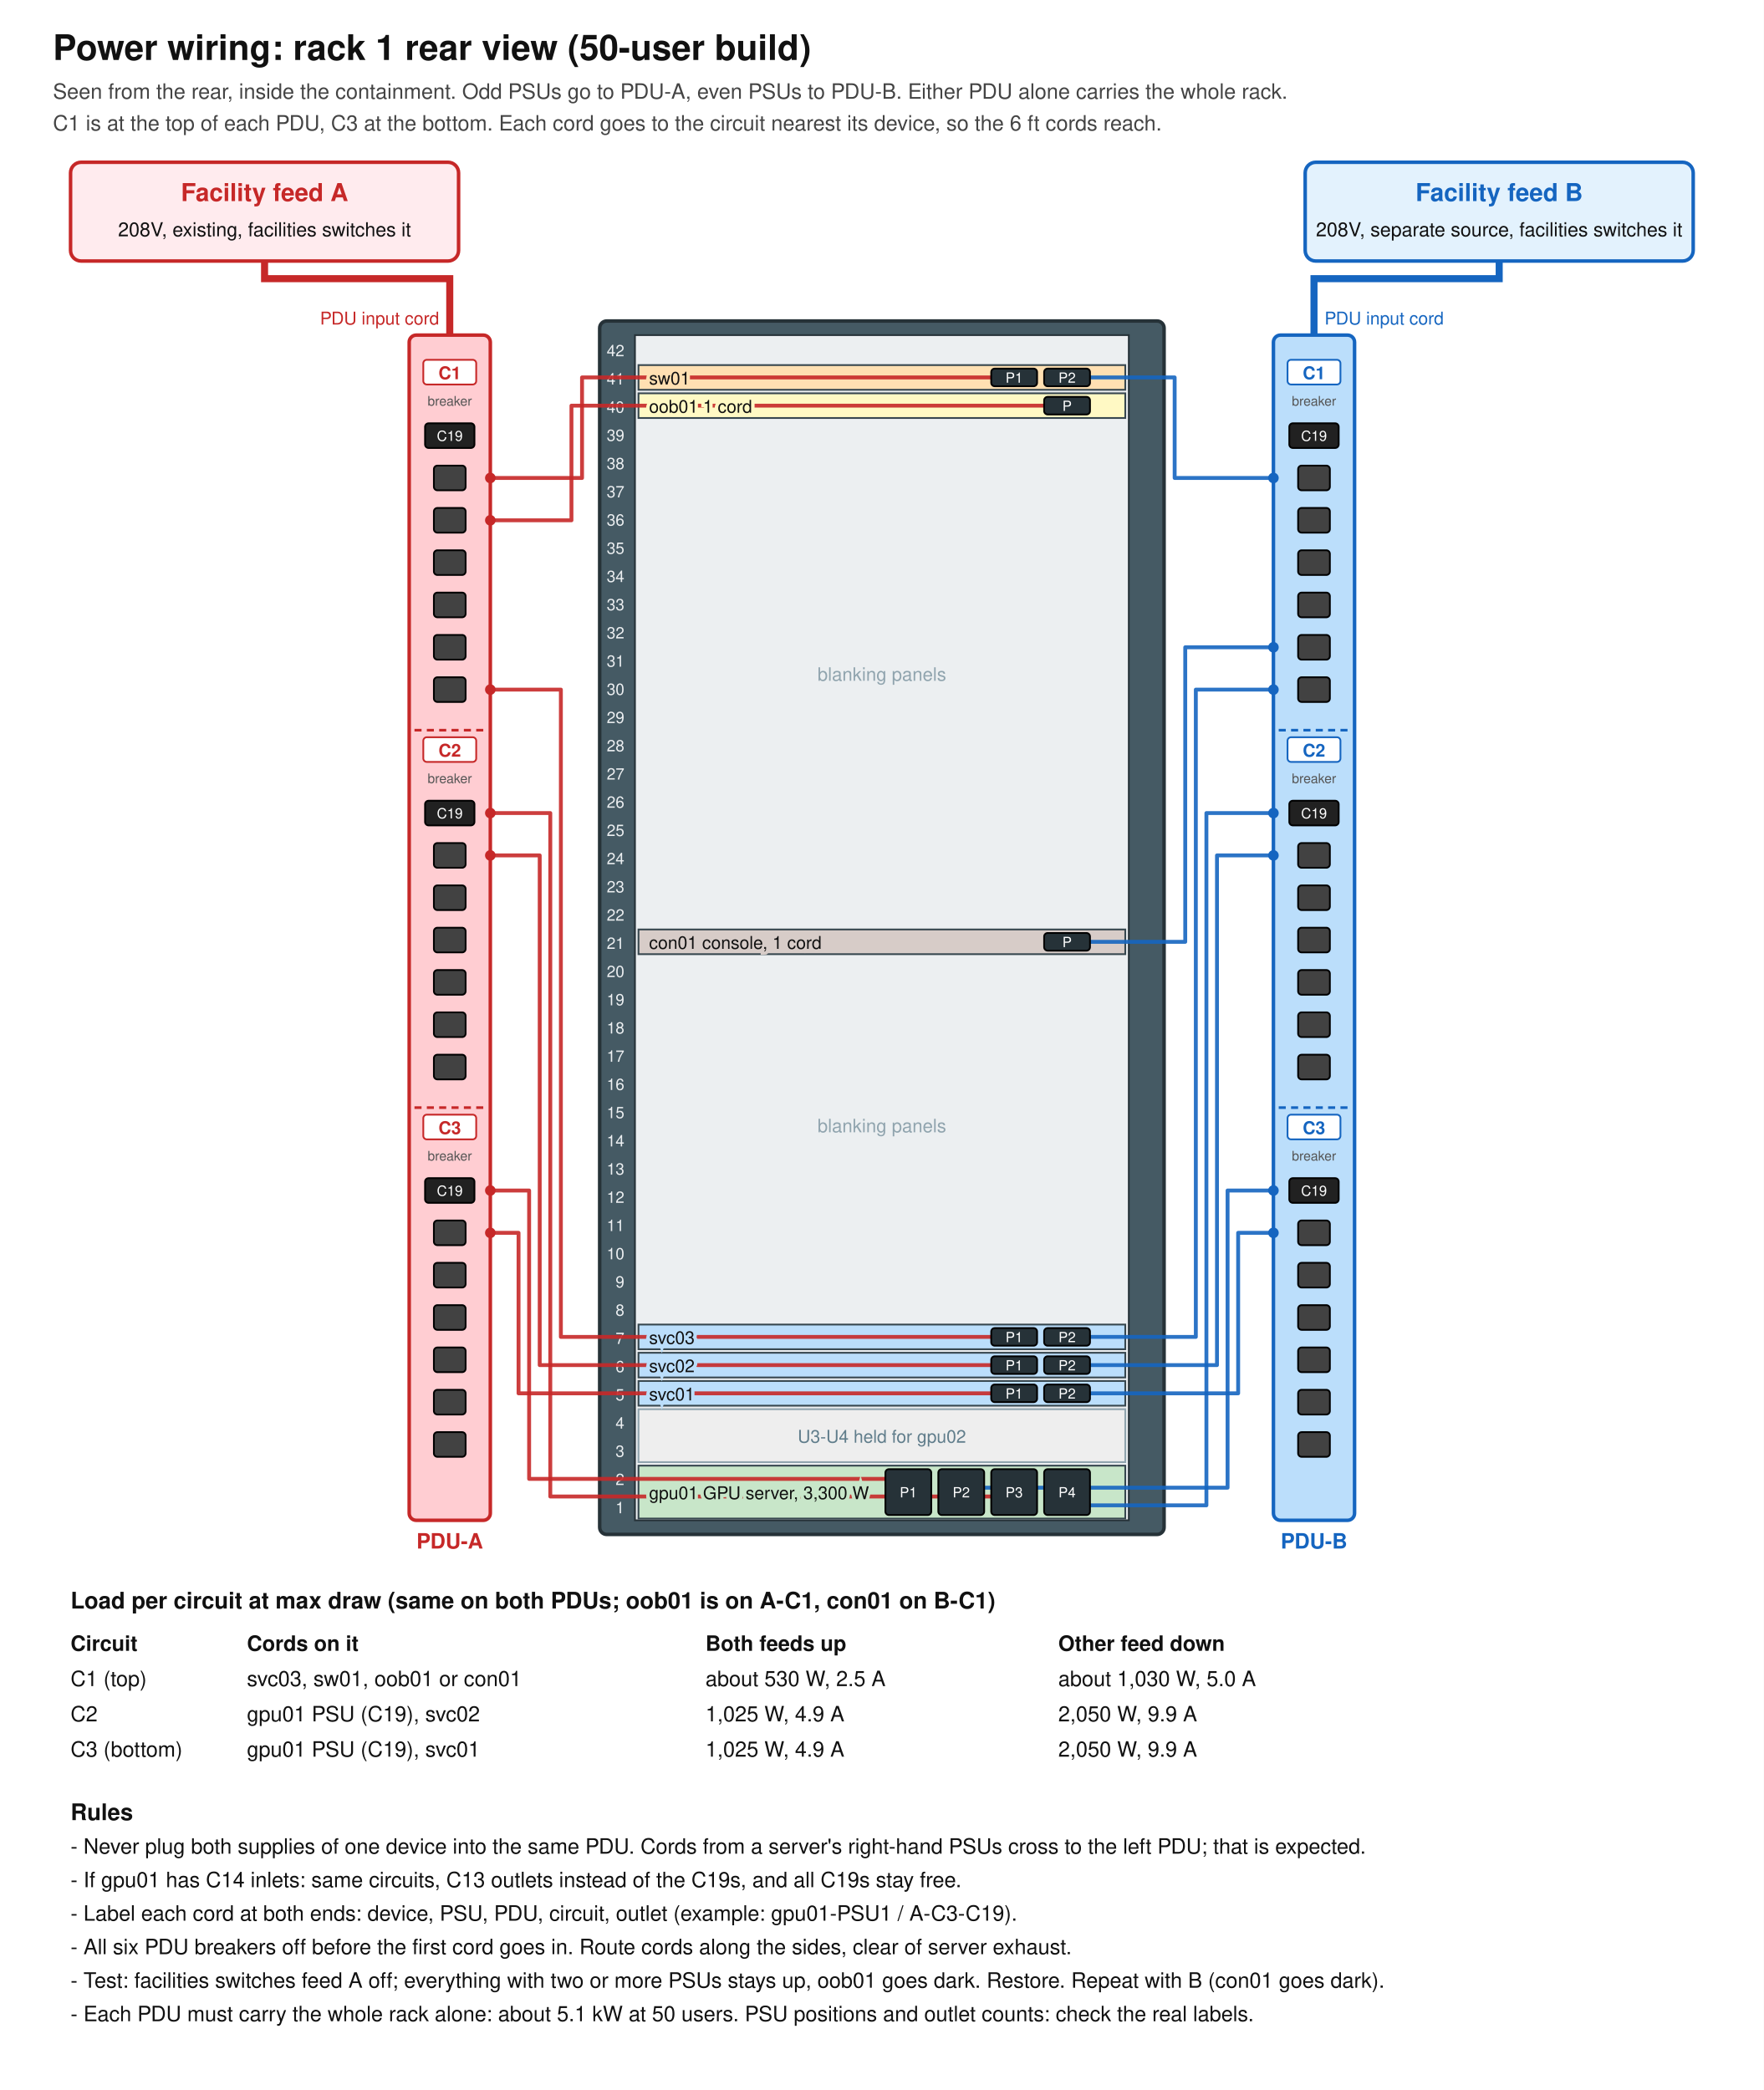
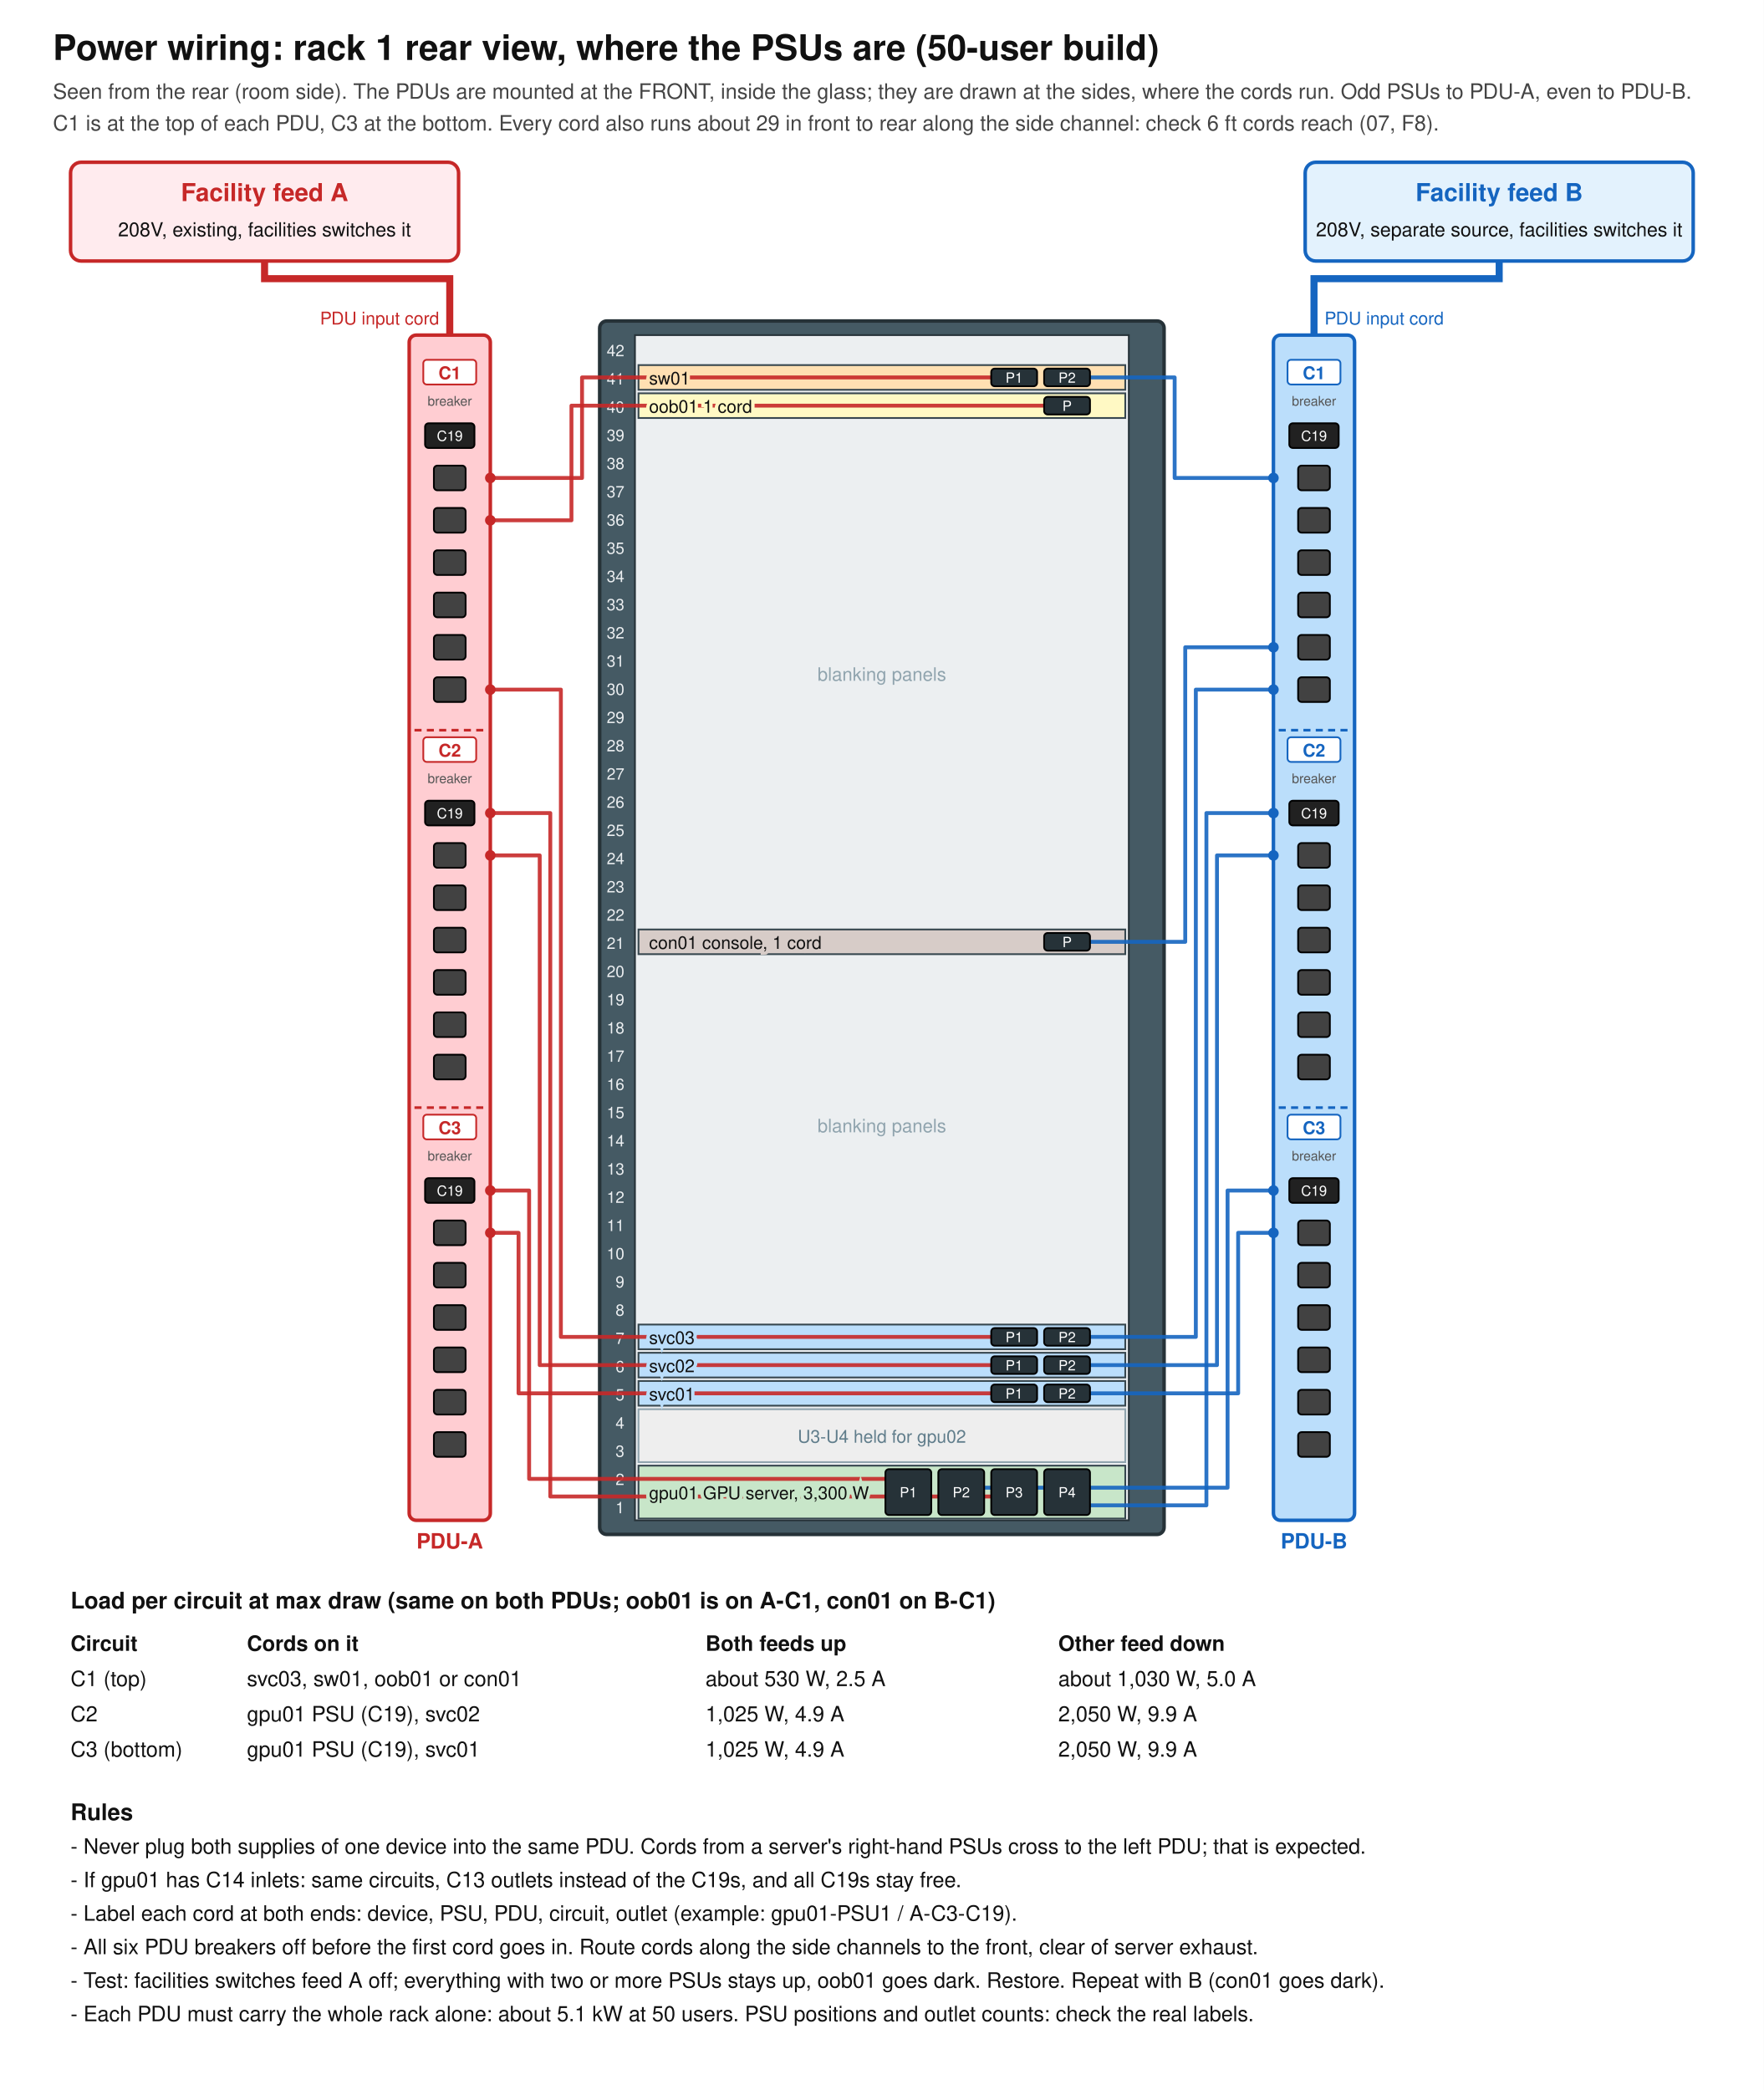
<svg xmlns="http://www.w3.org/2000/svg" viewBox="0 0 1000 1185" width="1000" height="1185" font-family="Helvetica, Arial, sans-serif">
  <rect width="1000" height="1185" fill="#ffffff" />
-   <text x="30" y="34" font-size="20" text-anchor="start" font-weight="bold" fill="#111">Power wiring: rack 1 rear view (50-user build)</text>
-   <text x="30" y="56" font-size="12" text-anchor="start" font-weight="normal" fill="#444">Seen from the rear, inside the containment. Odd PSUs go to PDU-A, even PSUs to PDU-B. Either PDU alone carries the whole rack.</text>
-   <text x="30" y="74" font-size="12" text-anchor="start" font-weight="normal" fill="#444">C1 is at the top of each PDU, C3 at the bottom. Each cord goes to the circuit nearest its device, so the 6 ft cords reach.</text>
+   <text x="30" y="34" font-size="20" text-anchor="start" font-weight="bold" fill="#111">Power wiring: rack 1 rear view, where the PSUs are (50-user build)</text>
+   <text x="30" y="56" font-size="12" text-anchor="start" font-weight="normal" fill="#444">Seen from the rear (room side). The PDUs are mounted at the FRONT, inside the glass; they are drawn at the sides, where the cords run. Odd PSUs to PDU-A, even to PDU-B.</text>
+   <text x="30" y="74" font-size="12" text-anchor="start" font-weight="normal" fill="#444">C1 is at the top of each PDU, C3 at the bottom. Every cord also runs about 29 in front to rear along the side channel: check 6 ft cords reach (07, F8).</text>
  <rect x="40" y="92" width="220" height="56" fill="#ffebee" stroke="#c62828" stroke-width="2" rx="6" />
  <text x="150" y="114" font-size="14" text-anchor="middle" font-weight="bold" fill="#c62828">Facility feed A</text>
  <text x="150" y="134" font-size="11" text-anchor="middle" font-weight="normal" fill="#111">208V, existing, facilities switches it</text>
  <path d="M150 148 L150 158 L255.0 158 L255.0 190" fill="none" stroke="#c62828" stroke-width="4" />
  <text x="249.0" y="184" font-size="10" text-anchor="end" font-weight="normal" fill="#c62828">PDU input cord</text>
  <rect x="740" y="92" width="220" height="56" fill="#e3f2fd" stroke="#1565c0" stroke-width="2" rx="6" />
  <text x="850" y="114" font-size="14" text-anchor="middle" font-weight="bold" fill="#1565c0">Facility feed B</text>
  <text x="850" y="134" font-size="11" text-anchor="middle" font-weight="normal" fill="#111">208V, separate source, facilities switches it</text>
  <path d="M850 148 L850 158 L745.0 158 L745.0 190" fill="none" stroke="#1565c0" stroke-width="4" />
  <text x="751.0" y="184" font-size="10" text-anchor="start" font-weight="normal" fill="#1565c0">PDU input cord</text>
  <rect x="340" y="182" width="320" height="688" fill="#455a64" stroke="#263238" stroke-width="2" rx="4" />
  <rect x="360" y="190" width="280" height="672" fill="#eceff1" stroke="#263238" stroke-width="1" rx="0" />
  <text x="354" y="858" font-size="9" text-anchor="end" font-weight="normal" fill="#eceff1">1</text>
  <text x="354" y="842" font-size="9" text-anchor="end" font-weight="normal" fill="#eceff1">2</text>
  <text x="354" y="826" font-size="9" text-anchor="end" font-weight="normal" fill="#eceff1">3</text>
  <text x="354" y="810" font-size="9" text-anchor="end" font-weight="normal" fill="#eceff1">4</text>
  <text x="354" y="794" font-size="9" text-anchor="end" font-weight="normal" fill="#eceff1">5</text>
  <text x="354" y="778" font-size="9" text-anchor="end" font-weight="normal" fill="#eceff1">6</text>
  <text x="354" y="762" font-size="9" text-anchor="end" font-weight="normal" fill="#eceff1">7</text>
  <text x="354" y="746" font-size="9" text-anchor="end" font-weight="normal" fill="#eceff1">8</text>
  <text x="354" y="730" font-size="9" text-anchor="end" font-weight="normal" fill="#eceff1">9</text>
  <text x="354" y="714" font-size="9" text-anchor="end" font-weight="normal" fill="#eceff1">10</text>
  <text x="354" y="698" font-size="9" text-anchor="end" font-weight="normal" fill="#eceff1">11</text>
  <text x="354" y="682" font-size="9" text-anchor="end" font-weight="normal" fill="#eceff1">12</text>
  <text x="354" y="666" font-size="9" text-anchor="end" font-weight="normal" fill="#eceff1">13</text>
  <text x="354" y="650" font-size="9" text-anchor="end" font-weight="normal" fill="#eceff1">14</text>
  <text x="354" y="634" font-size="9" text-anchor="end" font-weight="normal" fill="#eceff1">15</text>
  <text x="354" y="618" font-size="9" text-anchor="end" font-weight="normal" fill="#eceff1">16</text>
  <text x="354" y="602" font-size="9" text-anchor="end" font-weight="normal" fill="#eceff1">17</text>
  <text x="354" y="586" font-size="9" text-anchor="end" font-weight="normal" fill="#eceff1">18</text>
  <text x="354" y="570" font-size="9" text-anchor="end" font-weight="normal" fill="#eceff1">19</text>
  <text x="354" y="554" font-size="9" text-anchor="end" font-weight="normal" fill="#eceff1">20</text>
  <text x="354" y="538" font-size="9" text-anchor="end" font-weight="normal" fill="#eceff1">21</text>
  <text x="354" y="522" font-size="9" text-anchor="end" font-weight="normal" fill="#eceff1">22</text>
  <text x="354" y="506" font-size="9" text-anchor="end" font-weight="normal" fill="#eceff1">23</text>
  <text x="354" y="490" font-size="9" text-anchor="end" font-weight="normal" fill="#eceff1">24</text>
  <text x="354" y="474" font-size="9" text-anchor="end" font-weight="normal" fill="#eceff1">25</text>
  <text x="354" y="458" font-size="9" text-anchor="end" font-weight="normal" fill="#eceff1">26</text>
  <text x="354" y="442" font-size="9" text-anchor="end" font-weight="normal" fill="#eceff1">27</text>
  <text x="354" y="426" font-size="9" text-anchor="end" font-weight="normal" fill="#eceff1">28</text>
  <text x="354" y="410" font-size="9" text-anchor="end" font-weight="normal" fill="#eceff1">29</text>
  <text x="354" y="394" font-size="9" text-anchor="end" font-weight="normal" fill="#eceff1">30</text>
  <text x="354" y="378" font-size="9" text-anchor="end" font-weight="normal" fill="#eceff1">31</text>
  <text x="354" y="362" font-size="9" text-anchor="end" font-weight="normal" fill="#eceff1">32</text>
  <text x="354" y="346" font-size="9" text-anchor="end" font-weight="normal" fill="#eceff1">33</text>
  <text x="354" y="330" font-size="9" text-anchor="end" font-weight="normal" fill="#eceff1">34</text>
  <text x="354" y="314" font-size="9" text-anchor="end" font-weight="normal" fill="#eceff1">35</text>
  <text x="354" y="298" font-size="9" text-anchor="end" font-weight="normal" fill="#eceff1">36</text>
  <text x="354" y="282" font-size="9" text-anchor="end" font-weight="normal" fill="#eceff1">37</text>
  <text x="354" y="266" font-size="9" text-anchor="end" font-weight="normal" fill="#eceff1">38</text>
  <text x="354" y="250" font-size="9" text-anchor="end" font-weight="normal" fill="#eceff1">39</text>
  <text x="354" y="234" font-size="9" text-anchor="end" font-weight="normal" fill="#eceff1">40</text>
  <text x="354" y="218" font-size="9" text-anchor="end" font-weight="normal" fill="#eceff1">41</text>
  <text x="354" y="202" font-size="9" text-anchor="end" font-weight="normal" fill="#eceff1">42</text>
  <rect x="362" y="799" width="276" height="30" fill="#eeeeee" stroke="#90a4ae" stroke-width="1" rx="0" />
  <text x="500.0" y="818" font-size="10" text-anchor="middle" font-weight="normal" fill="#607d8b">U3-U4 held for gpu02</text>
  <text x="500.0" y="386" font-size="10.5" text-anchor="middle" font-weight="normal" fill="#90a4ae">blanking panels</text>
  <text x="500.0" y="642" font-size="10.5" text-anchor="middle" font-weight="normal" fill="#90a4ae">blanking panels</text>
  <rect x="362" y="831" width="276" height="30" fill="#c8e6c9" stroke="#37474f" stroke-width="1" rx="0" />
  <rect x="362" y="783" width="276" height="14" fill="#bbdefb" stroke="#37474f" stroke-width="1" rx="0" />
  <rect x="362" y="767" width="276" height="14" fill="#bbdefb" stroke="#37474f" stroke-width="1" rx="0" />
  <rect x="362" y="751" width="276" height="14" fill="#bbdefb" stroke="#37474f" stroke-width="1" rx="0" />
  <rect x="362" y="527" width="276" height="14" fill="#d7ccc8" stroke="#37474f" stroke-width="1" rx="0" />
  <rect x="362" y="223" width="276" height="14" fill="#fff9c4" stroke="#37474f" stroke-width="1" rx="0" />
  <rect x="362" y="207" width="276" height="14" fill="#ffe0b2" stroke="#37474f" stroke-width="1" rx="0" />
  <rect x="232" y="190" width="46" height="672" fill="#ffcdd2" stroke="#c62828" stroke-width="2" rx="4" />
  <text x="255.0" y="878" font-size="12" text-anchor="middle" font-weight="bold" fill="#c62828">PDU-A</text>
  <line x1="235" y1="414.0" x2="275" y2="414.0" stroke="#c62828" stroke-width="1.5" stroke-dasharray="4 3" />
  <rect x="240" y="204.0" width="30" height="14" fill="#ffffff" stroke="#c62828" stroke-width="1" rx="2" />
  <text x="255.0" y="215.0" font-size="10" text-anchor="middle" font-weight="bold" fill="#c62828">C1</text>
  <text x="255.0" y="230.0" font-size="7.5" text-anchor="middle" font-weight="normal" fill="#555">breaker</text>
  <rect x="241" y="240.0" width="28" height="14" fill="#212121" stroke="#000" stroke-width="1" rx="2" />
  <text x="255.0" y="250.0" font-size="8" text-anchor="middle" font-weight="normal" fill="#ffffff">C19</text>
  <rect x="246" y="264.0" width="18" height="14" fill="#424242" stroke="#000" stroke-width="1" rx="2" />
  <rect x="246" y="288.0" width="18" height="14" fill="#424242" stroke="#000" stroke-width="1" rx="2" />
  <rect x="246" y="312.0" width="18" height="14" fill="#424242" stroke="#000" stroke-width="1" rx="2" />
  <rect x="246" y="336.0" width="18" height="14" fill="#424242" stroke="#000" stroke-width="1" rx="2" />
  <rect x="246" y="360.0" width="18" height="14" fill="#424242" stroke="#000" stroke-width="1" rx="2" />
  <rect x="246" y="384.0" width="18" height="14" fill="#424242" stroke="#000" stroke-width="1" rx="2" />
  <line x1="235" y1="628.0" x2="275" y2="628.0" stroke="#c62828" stroke-width="1.5" stroke-dasharray="4 3" />
  <rect x="240" y="418.0" width="30" height="14" fill="#ffffff" stroke="#c62828" stroke-width="1" rx="2" />
  <text x="255.0" y="429.0" font-size="10" text-anchor="middle" font-weight="bold" fill="#c62828">C2</text>
  <text x="255.0" y="444.0" font-size="7.5" text-anchor="middle" font-weight="normal" fill="#555">breaker</text>
  <rect x="241" y="454.0" width="28" height="14" fill="#212121" stroke="#000" stroke-width="1" rx="2" />
  <text x="255.0" y="464.0" font-size="8" text-anchor="middle" font-weight="normal" fill="#ffffff">C19</text>
  <rect x="246" y="478.0" width="18" height="14" fill="#424242" stroke="#000" stroke-width="1" rx="2" />
  <rect x="246" y="502.0" width="18" height="14" fill="#424242" stroke="#000" stroke-width="1" rx="2" />
  <rect x="246" y="526.0" width="18" height="14" fill="#424242" stroke="#000" stroke-width="1" rx="2" />
  <rect x="246" y="550.0" width="18" height="14" fill="#424242" stroke="#000" stroke-width="1" rx="2" />
  <rect x="246" y="574.0" width="18" height="14" fill="#424242" stroke="#000" stroke-width="1" rx="2" />
  <rect x="246" y="598.0" width="18" height="14" fill="#424242" stroke="#000" stroke-width="1" rx="2" />
  <rect x="240" y="632.0" width="30" height="14" fill="#ffffff" stroke="#c62828" stroke-width="1" rx="2" />
  <text x="255.0" y="643.0" font-size="10" text-anchor="middle" font-weight="bold" fill="#c62828">C3</text>
  <text x="255.0" y="658.0" font-size="7.5" text-anchor="middle" font-weight="normal" fill="#555">breaker</text>
  <rect x="241" y="668.0" width="28" height="14" fill="#212121" stroke="#000" stroke-width="1" rx="2" />
  <text x="255.0" y="678.0" font-size="8" text-anchor="middle" font-weight="normal" fill="#ffffff">C19</text>
  <rect x="246" y="692.0" width="18" height="14" fill="#424242" stroke="#000" stroke-width="1" rx="2" />
  <rect x="246" y="716.0" width="18" height="14" fill="#424242" stroke="#000" stroke-width="1" rx="2" />
  <rect x="246" y="740.0" width="18" height="14" fill="#424242" stroke="#000" stroke-width="1" rx="2" />
  <rect x="246" y="764.0" width="18" height="14" fill="#424242" stroke="#000" stroke-width="1" rx="2" />
  <rect x="246" y="788.0" width="18" height="14" fill="#424242" stroke="#000" stroke-width="1" rx="2" />
  <rect x="246" y="812.0" width="18" height="14" fill="#424242" stroke="#000" stroke-width="1" rx="2" />
  <rect x="722" y="190" width="46" height="672" fill="#bbdefb" stroke="#1565c0" stroke-width="2" rx="4" />
  <text x="745.0" y="878" font-size="12" text-anchor="middle" font-weight="bold" fill="#1565c0">PDU-B</text>
  <line x1="725" y1="414.0" x2="765" y2="414.0" stroke="#1565c0" stroke-width="1.5" stroke-dasharray="4 3" />
  <rect x="730" y="204.0" width="30" height="14" fill="#ffffff" stroke="#1565c0" stroke-width="1" rx="2" />
  <text x="745.0" y="215.0" font-size="10" text-anchor="middle" font-weight="bold" fill="#1565c0">C1</text>
  <text x="745.0" y="230.0" font-size="7.5" text-anchor="middle" font-weight="normal" fill="#555">breaker</text>
  <rect x="731" y="240.0" width="28" height="14" fill="#212121" stroke="#000" stroke-width="1" rx="2" />
  <text x="745.0" y="250.0" font-size="8" text-anchor="middle" font-weight="normal" fill="#ffffff">C19</text>
  <rect x="736" y="264.0" width="18" height="14" fill="#424242" stroke="#000" stroke-width="1" rx="2" />
  <rect x="736" y="288.0" width="18" height="14" fill="#424242" stroke="#000" stroke-width="1" rx="2" />
  <rect x="736" y="312.0" width="18" height="14" fill="#424242" stroke="#000" stroke-width="1" rx="2" />
  <rect x="736" y="336.0" width="18" height="14" fill="#424242" stroke="#000" stroke-width="1" rx="2" />
  <rect x="736" y="360.0" width="18" height="14" fill="#424242" stroke="#000" stroke-width="1" rx="2" />
  <rect x="736" y="384.0" width="18" height="14" fill="#424242" stroke="#000" stroke-width="1" rx="2" />
  <line x1="725" y1="628.0" x2="765" y2="628.0" stroke="#1565c0" stroke-width="1.5" stroke-dasharray="4 3" />
  <rect x="730" y="418.0" width="30" height="14" fill="#ffffff" stroke="#1565c0" stroke-width="1" rx="2" />
  <text x="745.0" y="429.0" font-size="10" text-anchor="middle" font-weight="bold" fill="#1565c0">C2</text>
  <text x="745.0" y="444.0" font-size="7.5" text-anchor="middle" font-weight="normal" fill="#555">breaker</text>
  <rect x="731" y="454.0" width="28" height="14" fill="#212121" stroke="#000" stroke-width="1" rx="2" />
  <text x="745.0" y="464.0" font-size="8" text-anchor="middle" font-weight="normal" fill="#ffffff">C19</text>
  <rect x="736" y="478.0" width="18" height="14" fill="#424242" stroke="#000" stroke-width="1" rx="2" />
  <rect x="736" y="502.0" width="18" height="14" fill="#424242" stroke="#000" stroke-width="1" rx="2" />
  <rect x="736" y="526.0" width="18" height="14" fill="#424242" stroke="#000" stroke-width="1" rx="2" />
  <rect x="736" y="550.0" width="18" height="14" fill="#424242" stroke="#000" stroke-width="1" rx="2" />
  <rect x="736" y="574.0" width="18" height="14" fill="#424242" stroke="#000" stroke-width="1" rx="2" />
  <rect x="736" y="598.0" width="18" height="14" fill="#424242" stroke="#000" stroke-width="1" rx="2" />
  <rect x="730" y="632.0" width="30" height="14" fill="#ffffff" stroke="#1565c0" stroke-width="1" rx="2" />
  <text x="745.0" y="643.0" font-size="10" text-anchor="middle" font-weight="bold" fill="#1565c0">C3</text>
  <text x="745.0" y="658.0" font-size="7.5" text-anchor="middle" font-weight="normal" fill="#555">breaker</text>
  <rect x="731" y="668.0" width="28" height="14" fill="#212121" stroke="#000" stroke-width="1" rx="2" />
  <text x="745.0" y="678.0" font-size="8" text-anchor="middle" font-weight="normal" fill="#ffffff">C19</text>
  <rect x="736" y="692.0" width="18" height="14" fill="#424242" stroke="#000" stroke-width="1" rx="2" />
  <rect x="736" y="716.0" width="18" height="14" fill="#424242" stroke="#000" stroke-width="1" rx="2" />
  <rect x="736" y="740.0" width="18" height="14" fill="#424242" stroke="#000" stroke-width="1" rx="2" />
  <rect x="736" y="764.0" width="18" height="14" fill="#424242" stroke="#000" stroke-width="1" rx="2" />
  <rect x="736" y="788.0" width="18" height="14" fill="#424242" stroke="#000" stroke-width="1" rx="2" />
  <rect x="736" y="812.0" width="18" height="14" fill="#424242" stroke="#000" stroke-width="1" rx="2" />
  <polyline points="575,214.0 330,214.0 330,271.0 278,271.0" fill="none" stroke="#c62828" stroke-width="2.2" stroke-linejoin="round" opacity="0.9" />
  <circle cx="278" cy="271.0" r="3" fill="#c62828" />
  <polyline points="605,230.0 324,230.0 324,295.0 278,295.0" fill="none" stroke="#c62828" stroke-width="2.2" stroke-linejoin="round" opacity="0.9" />
  <circle cx="278" cy="295.0" r="3" fill="#c62828" />
  <polyline points="575,758.0 318,758.0 318,391.0 278,391.0" fill="none" stroke="#c62828" stroke-width="2.2" stroke-linejoin="round" opacity="0.9" />
  <circle cx="278" cy="391.0" r="3" fill="#c62828" />
  <polyline points="575,848.5 312,848.5 312,461.0 278,461.0" fill="none" stroke="#c62828" stroke-width="2.2" stroke-linejoin="round" opacity="0.9" />
  <circle cx="278" cy="461.0" r="3" fill="#c62828" />
  <polyline points="575,774.0 306,774.0 306,485.0 278,485.0" fill="none" stroke="#c62828" stroke-width="2.2" stroke-linejoin="round" opacity="0.9" />
  <circle cx="278" cy="485.0" r="3" fill="#c62828" />
  <polyline points="515,838.5 300,838.5 300,675.0 278,675.0" fill="none" stroke="#c62828" stroke-width="2.2" stroke-linejoin="round" opacity="0.9" />
  <circle cx="278" cy="675.0" r="3" fill="#c62828" />
  <polyline points="575,790.0 294,790.0 294,699.0 278,699.0" fill="none" stroke="#c62828" stroke-width="2.2" stroke-linejoin="round" opacity="0.9" />
  <circle cx="278" cy="699.0" r="3" fill="#c62828" />
  <polyline points="605,214.0 666,214.0 666,271.0 722,271.0" fill="none" stroke="#1565c0" stroke-width="2.2" stroke-linejoin="round" opacity="0.9" />
  <circle cx="722" cy="271.0" r="3" fill="#1565c0" />
  <polyline points="605,534.0 672,534.0 672,367.0 722,367.0" fill="none" stroke="#1565c0" stroke-width="2.2" stroke-linejoin="round" opacity="0.9" />
  <circle cx="722" cy="367.0" r="3" fill="#1565c0" />
  <polyline points="605,758.0 678,758.0 678,391.0 722,391.0" fill="none" stroke="#1565c0" stroke-width="2.2" stroke-linejoin="round" opacity="0.9" />
  <circle cx="722" cy="391.0" r="3" fill="#1565c0" />
  <polyline points="605,853.5 684,853.5 684,461.0 722,461.0" fill="none" stroke="#1565c0" stroke-width="2.2" stroke-linejoin="round" opacity="0.9" />
  <circle cx="722" cy="461.0" r="3" fill="#1565c0" />
  <polyline points="605,774.0 690,774.0 690,485.0 722,485.0" fill="none" stroke="#1565c0" stroke-width="2.2" stroke-linejoin="round" opacity="0.9" />
  <circle cx="722" cy="485.0" r="3" fill="#1565c0" />
  <polyline points="545,843.5 696,843.5 696,675.0 722,675.0" fill="none" stroke="#1565c0" stroke-width="2.2" stroke-linejoin="round" opacity="0.9" />
  <circle cx="722" cy="675.0" r="3" fill="#1565c0" />
  <polyline points="605,790.0 702,790.0 702,699.0 722,699.0" fill="none" stroke="#1565c0" stroke-width="2.2" stroke-linejoin="round" opacity="0.9" />
  <circle cx="722" cy="699.0" r="3" fill="#1565c0" />
  <text x="368" y="850.0" font-size="10" fill="#111" stroke="#c8e6c9" stroke-width="4" paint-order="stroke">gpu01  GPU server, 3,300 W</text>
  <rect x="502" y="833" width="26" height="26" fill="#263238" stroke="#000" stroke-width="1" rx="2" />
  <text x="515" y="849.0" font-size="8" text-anchor="middle" font-weight="normal" fill="#ffffff">P1</text>
  <rect x="532" y="833" width="26" height="26" fill="#263238" stroke="#000" stroke-width="1" rx="2" />
  <text x="545" y="849.0" font-size="8" text-anchor="middle" font-weight="normal" fill="#ffffff">P2</text>
  <rect x="562" y="833" width="26" height="26" fill="#263238" stroke="#000" stroke-width="1" rx="2" />
  <text x="575" y="849.0" font-size="8" text-anchor="middle" font-weight="normal" fill="#ffffff">P3</text>
  <rect x="592" y="833" width="26" height="26" fill="#263238" stroke="#000" stroke-width="1" rx="2" />
  <text x="605" y="849.0" font-size="8" text-anchor="middle" font-weight="normal" fill="#ffffff">P4</text>
  <text x="368" y="794.0" font-size="10" fill="#111" stroke="#bbdefb" stroke-width="4" paint-order="stroke">svc01</text>
  <rect x="562" y="785" width="26" height="10" fill="#263238" stroke="#000" stroke-width="1" rx="2" />
  <text x="575" y="793.0" font-size="8" text-anchor="middle" font-weight="normal" fill="#ffffff">P1</text>
  <rect x="592" y="785" width="26" height="10" fill="#263238" stroke="#000" stroke-width="1" rx="2" />
  <text x="605" y="793.0" font-size="8" text-anchor="middle" font-weight="normal" fill="#ffffff">P2</text>
  <text x="368" y="778.0" font-size="10" fill="#111" stroke="#bbdefb" stroke-width="4" paint-order="stroke">svc02</text>
  <rect x="562" y="769" width="26" height="10" fill="#263238" stroke="#000" stroke-width="1" rx="2" />
  <text x="575" y="777.0" font-size="8" text-anchor="middle" font-weight="normal" fill="#ffffff">P1</text>
  <rect x="592" y="769" width="26" height="10" fill="#263238" stroke="#000" stroke-width="1" rx="2" />
  <text x="605" y="777.0" font-size="8" text-anchor="middle" font-weight="normal" fill="#ffffff">P2</text>
  <text x="368" y="762.0" font-size="10" fill="#111" stroke="#bbdefb" stroke-width="4" paint-order="stroke">svc03</text>
  <rect x="562" y="753" width="26" height="10" fill="#263238" stroke="#000" stroke-width="1" rx="2" />
  <text x="575" y="761.0" font-size="8" text-anchor="middle" font-weight="normal" fill="#ffffff">P1</text>
  <rect x="592" y="753" width="26" height="10" fill="#263238" stroke="#000" stroke-width="1" rx="2" />
  <text x="605" y="761.0" font-size="8" text-anchor="middle" font-weight="normal" fill="#ffffff">P2</text>
  <text x="368" y="538.0" font-size="10" fill="#111" stroke="#d7ccc8" stroke-width="4" paint-order="stroke">con01  console, 1 cord</text>
  <rect x="592" y="529" width="26" height="10" fill="#263238" stroke="#000" stroke-width="1" rx="2" />
  <text x="605" y="537.0" font-size="8" text-anchor="middle" font-weight="normal" fill="#ffffff">P</text>
  <text x="368" y="234.0" font-size="10" fill="#111" stroke="#fff9c4" stroke-width="4" paint-order="stroke">oob01  1 cord</text>
  <rect x="592" y="225" width="26" height="10" fill="#263238" stroke="#000" stroke-width="1" rx="2" />
  <text x="605" y="233.0" font-size="8" text-anchor="middle" font-weight="normal" fill="#ffffff">P</text>
  <text x="368" y="218.0" font-size="10" fill="#111" stroke="#ffe0b2" stroke-width="4" paint-order="stroke">sw01</text>
  <rect x="562" y="209" width="26" height="10" fill="#263238" stroke="#000" stroke-width="1" rx="2" />
  <text x="575" y="217.0" font-size="8" text-anchor="middle" font-weight="normal" fill="#ffffff">P1</text>
  <rect x="592" y="209" width="26" height="10" fill="#263238" stroke="#000" stroke-width="1" rx="2" />
  <text x="605" y="217.0" font-size="8" text-anchor="middle" font-weight="normal" fill="#ffffff">P2</text>
  <text x="40" y="912" font-size="13" text-anchor="start" font-weight="bold" fill="#111">Load per circuit at max draw (same on both PDUs; oob01 is on A-C1, con01 on B-C1)</text>
  <text x="40" y="936" font-size="12" text-anchor="start" font-weight="bold" fill="#111">Circuit</text>
  <text x="140" y="936" font-size="12" text-anchor="start" font-weight="bold" fill="#111">Cords on it</text>
  <text x="400" y="936" font-size="12" text-anchor="start" font-weight="bold" fill="#111">Both feeds up</text>
  <text x="600" y="936" font-size="12" text-anchor="start" font-weight="bold" fill="#111">Other feed down</text>
  <text x="40" y="956" font-size="12" text-anchor="start" font-weight="normal" fill="#111">C1 (top)</text>
  <text x="140" y="956" font-size="12" text-anchor="start" font-weight="normal" fill="#111">svc03, sw01, oob01 or con01</text>
  <text x="400" y="956" font-size="12" text-anchor="start" font-weight="normal" fill="#111">about 530 W, 2.5 A</text>
  <text x="600" y="956" font-size="12" text-anchor="start" font-weight="normal" fill="#111">about 1,030 W, 5.0 A</text>
  <text x="40" y="976" font-size="12" text-anchor="start" font-weight="normal" fill="#111">C2</text>
  <text x="140" y="976" font-size="12" text-anchor="start" font-weight="normal" fill="#111">gpu01 PSU (C19), svc02</text>
  <text x="400" y="976" font-size="12" text-anchor="start" font-weight="normal" fill="#111">1,025 W, 4.9 A</text>
  <text x="600" y="976" font-size="12" text-anchor="start" font-weight="normal" fill="#111">2,050 W, 9.9 A</text>
  <text x="40" y="996" font-size="12" text-anchor="start" font-weight="normal" fill="#111">C3 (bottom)</text>
  <text x="140" y="996" font-size="12" text-anchor="start" font-weight="normal" fill="#111">gpu01 PSU (C19), svc01</text>
  <text x="400" y="996" font-size="12" text-anchor="start" font-weight="normal" fill="#111">1,025 W, 4.9 A</text>
  <text x="600" y="996" font-size="12" text-anchor="start" font-weight="normal" fill="#111">2,050 W, 9.9 A</text>
  <text x="40" y="1032" font-size="13" text-anchor="start" font-weight="bold" fill="#111">Rules</text>
  <text x="40" y="1051" font-size="12" text-anchor="start" font-weight="normal" fill="#111">- Never plug both supplies of one device into the same PDU. Cords from a server's right-hand PSUs cross to the left PDU; that is expected.</text>
  <text x="40" y="1070" font-size="12" text-anchor="start" font-weight="normal" fill="#111">- If gpu01 has C14 inlets: same circuits, C13 outlets instead of the C19s, and all C19s stay free.</text>
  <text x="40" y="1089" font-size="12" text-anchor="start" font-weight="normal" fill="#111">- Label each cord at both ends: device, PSU, PDU, circuit, outlet (example: gpu01-PSU1 / A-C3-C19).</text>
-   <text x="40" y="1108" font-size="12" text-anchor="start" font-weight="normal" fill="#111">- All six PDU breakers off before the first cord goes in. Route cords along the sides, clear of server exhaust.</text>
+   <text x="40" y="1108" font-size="12" text-anchor="start" font-weight="normal" fill="#111">- All six PDU breakers off before the first cord goes in. Route cords along the side channels to the front, clear of server exhaust.</text>
  <text x="40" y="1127" font-size="12" text-anchor="start" font-weight="normal" fill="#111">- Test: facilities switches feed A off; everything with two or more PSUs stays up, oob01 goes dark. Restore. Repeat with B (con01 goes dark).</text>
  <text x="40" y="1146" font-size="12" text-anchor="start" font-weight="normal" fill="#111">- Each PDU must carry the whole rack alone: about 5.1 kW at 50 users. PSU positions and outlet counts: check the real labels.</text>
</svg>
